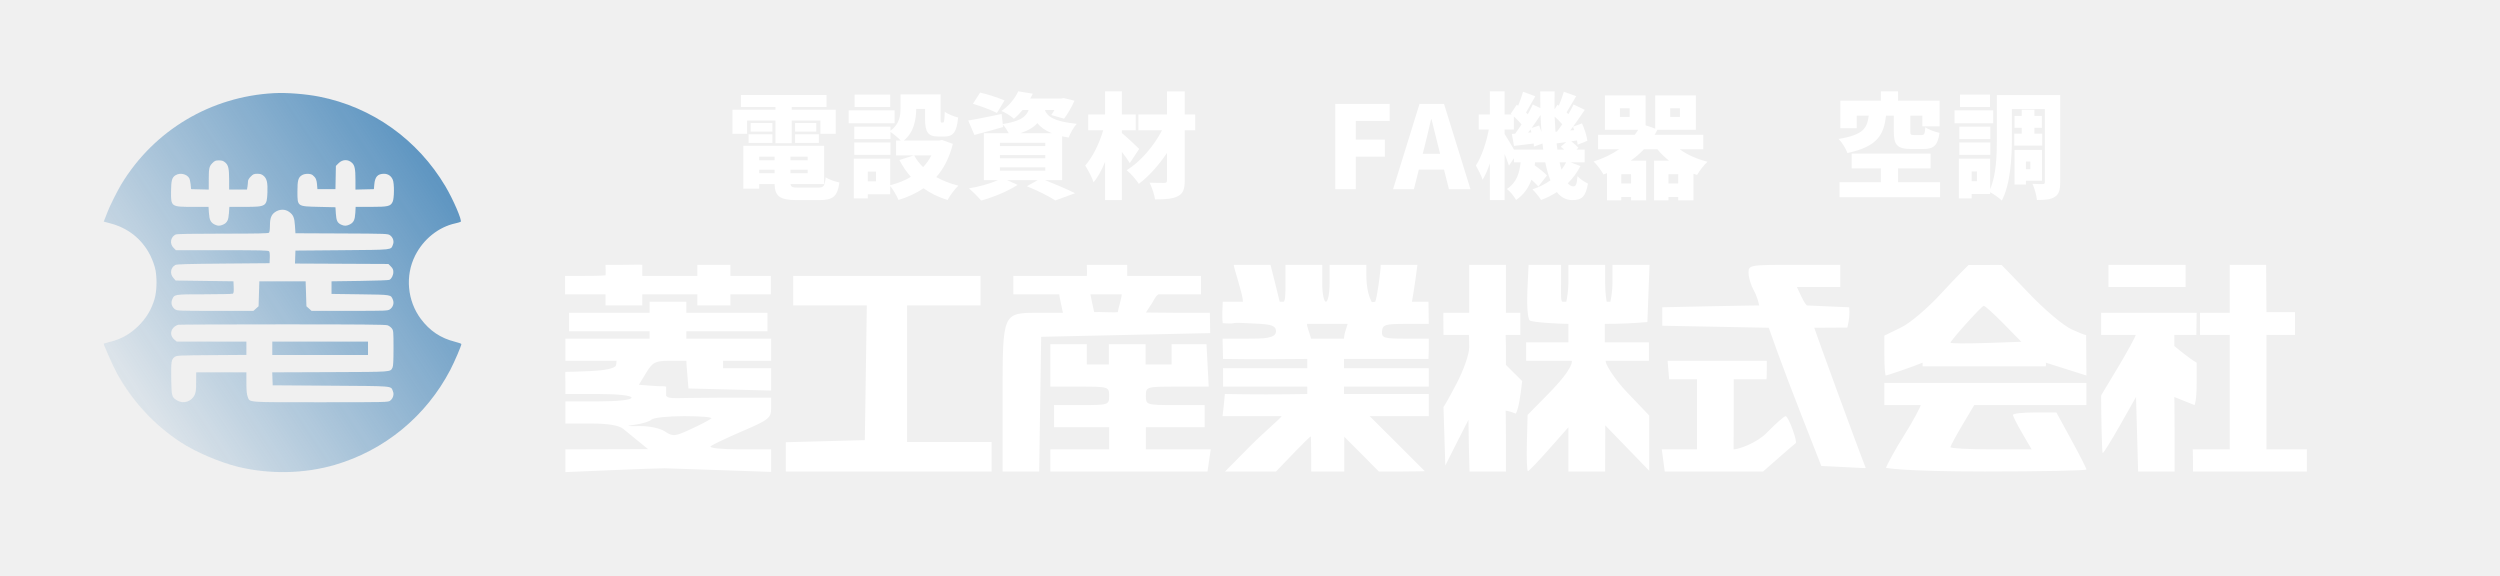
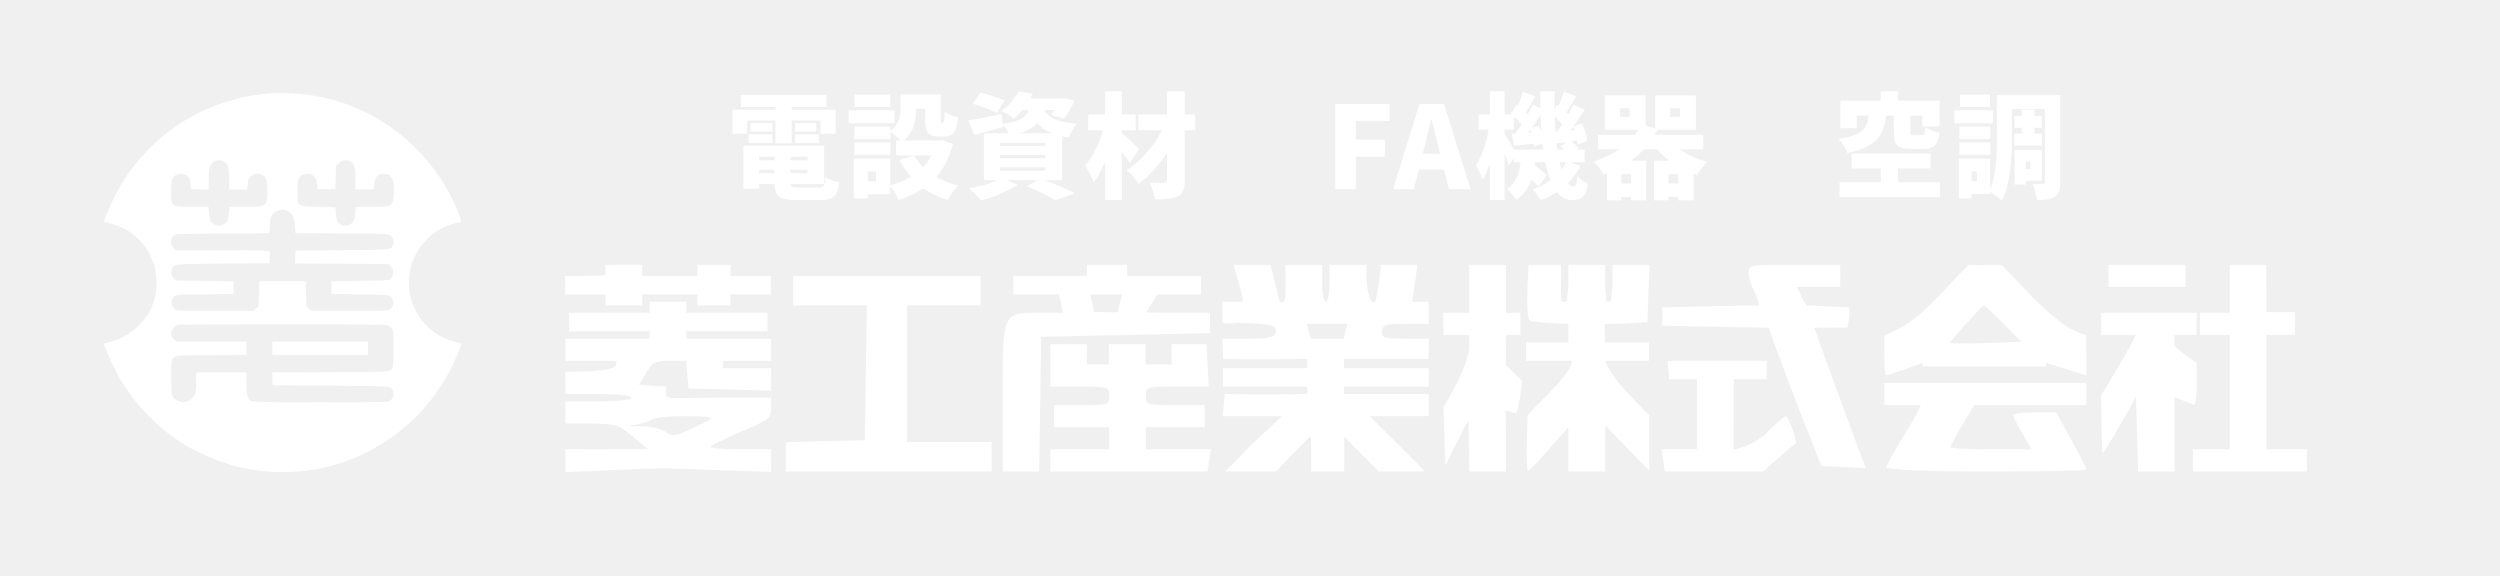
<svg xmlns="http://www.w3.org/2000/svg" width="699" height="161" viewBox="0 0 699 161" fill="none">
  <path d="M208.887 33.693H216.827V40.032H221.373V33.693H229.378V37.407H233.668V30.683H221.373V29.915H231.107V26.553H207.158V29.915H216.827V30.683H204.789V37.407H208.887V33.693ZM222.302 39.968H228.961V37.535H222.302V39.968ZM222.302 34.397V36.799H228.225V34.397H222.302ZM215.963 34.397H209.879V36.799H215.963V34.397ZM209.303 39.968H215.963V37.535H209.303V39.968ZM212.281 47.46H216.571V48.421H212.281V47.46ZM216.571 43.81V44.803H212.281V43.81H216.571ZM225.824 44.803H221.021V43.81H225.824V44.803ZM221.021 48.421V47.46H225.824V48.421H221.021ZM223.262 52.455C221.598 52.455 221.117 52.327 221.053 51.462H230.434V40.769H207.83V52.743H212.281V51.462H216.571C216.667 54.92 218.076 55.945 222.814 55.945H229.154C232.932 55.945 234.18 54.888 234.692 51.014C233.508 50.79 231.779 50.214 230.85 49.574C230.626 52.007 230.306 52.455 228.769 52.455H223.262Z" fill="white" />
  <path d="M248.908 26.457H238.951V29.915H248.908V26.457ZM250.125 30.843H237.286V34.461H250.125V30.843ZM248.972 39.84H238.855V43.298H248.972V39.84ZM260.402 43.458C259.794 44.675 259.025 45.764 258.097 46.724C257.072 45.731 256.24 44.643 255.6 43.458H260.402ZM244.938 50.694H242.633V47.973H244.938V50.694ZM263.38 39.136L262.579 39.296H252.718C255.536 36.991 256.144 33.437 256.176 30.459H258.641V33.277C258.641 36.991 259.506 38.175 262.419 38.175H264.116C266.453 38.175 267.51 36.991 267.894 32.861C266.742 32.572 264.949 31.9 264.148 31.228C264.084 33.853 263.956 34.269 263.636 34.269H263.284C263.028 34.269 262.996 34.173 262.996 33.213V26.393H251.79V30.203C251.79 32.284 251.533 34.686 248.972 36.542V35.422H238.855V38.88H248.972V36.895C249.837 37.439 251.117 38.528 251.854 39.296H250.541V43.458H255.472L251.469 44.739C252.366 46.468 253.454 48.069 254.671 49.445C253.006 50.47 251.053 51.238 248.908 51.783V44.355H238.727V55.465H242.633V54.312H248.908V52.007C249.741 53.031 250.765 54.792 251.213 55.913C253.839 55.112 256.176 54.024 258.225 52.647C260.178 54.056 262.387 55.145 264.949 55.913C265.589 54.728 266.934 52.839 267.958 51.911C265.685 51.366 263.604 50.534 261.779 49.51C263.892 47.108 265.461 44.067 266.421 40.224L263.38 39.136Z" fill="white" />
  <path d="M280.861 28.09C279.228 27.354 276.123 26.361 274.041 25.881L272.024 29.018C274.202 29.659 277.275 30.811 278.748 31.58L280.861 28.09ZM279.58 46.788H292.259V47.717H279.58V46.788ZM279.58 43.362H292.259V44.259H279.58V43.362ZM279.58 39.936H292.259V40.833H279.58V39.936ZM285.247 37.247C287.521 36.511 289.025 35.582 290.05 34.429C290.914 35.518 292.195 36.478 294.084 37.247H285.247ZM296.966 50.374V38.111C297.542 38.239 298.15 38.367 298.791 38.464C299.207 37.311 300.199 35.55 301.064 34.621C294.66 33.981 292.835 32.572 292.131 30.747H294.821C294.532 31.26 294.212 31.772 293.924 32.156L297.51 33.181C298.502 31.932 299.623 29.947 300.423 28.154L297.382 27.418L296.71 27.546H288.065C288.289 27.098 288.545 26.649 288.769 26.201L284.703 25.529C283.839 27.386 282.302 29.467 279.997 31.036C281.085 31.452 282.654 32.412 283.486 33.213C284.415 32.444 285.215 31.612 285.92 30.747H287.617C286.912 32.669 285.247 33.917 280.381 34.686L280.061 31.868C276.635 32.572 273.113 33.309 270.712 33.693L272.441 37.727C274.842 37.087 277.755 36.318 280.477 35.518L280.381 34.814C280.957 35.422 281.597 36.414 282.046 37.247H275.098V50.374H279.036C276.859 51.334 273.753 52.199 270.904 52.679C271.928 53.48 273.529 55.145 274.362 56.073C277.659 55.145 281.854 53.48 284.511 51.687L281.597 50.374H290.146L287.104 52.071C290.21 53.319 293.412 54.952 295.077 56.041L300.584 54.024C298.599 52.999 295.237 51.591 292.227 50.374H296.966Z" fill="white" />
  <path d="M318.513 41.633C317.841 40.929 314.959 38.239 313.679 37.215V36.414H317.553V31.996H313.679V25.529H308.972V31.996H304.266V36.414H308.46C307.435 39.936 305.61 43.81 303.433 46.276C304.201 47.556 305.322 49.541 305.77 50.982C306.987 49.51 308.044 47.524 308.972 45.283V55.945H313.679V42.466C314.511 43.554 315.343 44.707 315.888 45.603L318.513 41.633ZM334.169 31.996H331.256V25.561H326.293V31.996H318.289V36.414H324.917C322.611 40.833 318.897 45.219 315.023 47.588C316.208 48.549 317.617 50.182 318.417 51.398C321.235 49.285 324.02 46.148 326.293 42.754V50.406C326.293 50.95 326.069 51.142 325.493 51.142C324.917 51.142 322.996 51.142 321.427 51.078C322.067 52.359 322.771 54.44 322.963 55.753C325.781 55.753 327.862 55.625 329.335 54.856C330.776 54.12 331.256 52.903 331.256 50.438V36.414H334.169V31.996Z" fill="white" />
  <path d="M373.345 52.903H379.076V43.81H387.208V39.04H379.076V33.821H388.553V29.051H373.345V52.903Z" fill="white" />
  <path d="M398.305 40.993C398.913 38.624 399.554 35.838 400.13 33.341H400.258C400.898 35.774 401.507 38.624 402.147 40.993L402.659 43.01H397.793L398.305 40.993ZM389.5 52.903H395.327L396.704 47.428H403.748L405.125 52.903H411.144L403.748 29.051H396.896L389.5 52.903Z" fill="white" />
  <path d="M437.883 45.379C437.531 46.116 437.083 46.788 436.602 47.428C436.41 46.788 436.218 46.116 436.058 45.379H437.883ZM423.315 41.825C422.515 40.417 421.266 38.367 420.69 37.471V36.222H423.283V32.572C424.052 33.309 424.852 34.077 425.428 34.782C424.82 35.71 424.212 36.607 423.636 37.375L422.707 37.439L423.315 40.801C425.044 40.609 426.901 40.385 428.822 40.129C428.854 40.449 428.886 40.737 428.886 40.993L431.288 40.129C431.352 40.705 431.416 41.281 431.48 41.825H423.315ZM427.253 37.087L427.926 36.222C428.022 36.478 428.086 36.735 428.182 37.023L427.253 37.087ZM428.246 35.774C429.078 34.621 429.943 33.373 430.743 32.156C430.807 33.789 430.871 35.39 430.999 36.927C430.807 36.318 430.583 35.678 430.359 35.102L428.246 35.774ZM434.906 36.831C434.809 35.454 434.745 34.045 434.681 32.605C435.45 33.277 436.218 34.045 436.795 34.75C436.314 35.486 435.802 36.19 435.322 36.799L434.906 36.831ZM439.036 36.478C439.292 36.158 439.548 35.806 439.804 35.454C439.932 35.742 440.06 36.062 440.156 36.383L439.036 36.478ZM435.45 41.825C435.354 41.249 435.29 40.673 435.226 40.096C436.09 39.968 436.987 39.84 437.915 39.712L436.41 41.025C436.698 41.249 437.019 41.537 437.339 41.825H435.45ZM439.1 45.379H443.07V41.825H440.765L441.309 41.345C440.893 40.801 440.092 40.096 439.324 39.52L440.925 39.264C441.021 39.712 441.085 40.096 441.117 40.449L443.838 39.36C443.678 38.079 443.038 36.062 442.333 34.493L439.836 35.422C440.957 33.885 442.077 32.22 443.102 30.715L439.964 29.211C439.58 30.043 439.068 30.972 438.523 31.932C438.363 31.772 438.203 31.58 438.011 31.42C438.812 30.171 439.74 28.474 440.701 26.905L437.243 25.657C436.923 26.809 436.378 28.282 435.834 29.563L435.482 29.275L434.649 30.555C434.617 28.922 434.649 27.258 434.681 25.561H430.647C430.647 27.13 430.647 28.698 430.679 30.235L428.566 29.211C428.182 30.043 427.702 31.004 427.157 31.964C426.997 31.804 426.837 31.612 426.677 31.452C427.446 30.171 428.342 28.474 429.271 26.937L425.845 25.657C425.525 26.809 425.012 28.282 424.468 29.563L424.084 29.275L422.419 31.804L422.643 31.996H420.69V25.529H416.56V31.996H413.454V36.222H416.272C415.599 39.776 414.255 43.874 412.654 46.276C413.262 47.332 414.158 49.061 414.543 50.246C415.279 49.029 415.983 47.46 416.56 45.699V55.945H420.69V43.042C421.17 44.227 421.618 45.443 421.907 46.308L423.315 44.227V45.379H425.172C424.852 48.293 424.116 51.014 421.33 52.839C422.259 53.512 423.379 54.952 423.892 55.913C426.101 54.408 427.414 52.455 428.182 50.246C428.95 50.918 429.687 51.623 430.103 52.167L432.536 49.061C431.8 48.261 430.391 47.14 429.11 46.244L429.206 45.379H432.056C432.44 47.268 432.92 48.965 433.497 50.438C432.024 51.462 430.359 52.327 428.47 52.935C429.238 53.672 430.391 55.08 430.871 55.913C432.44 55.337 433.945 54.6 435.29 53.704C436.442 55.145 437.851 55.945 439.58 55.945C442.269 55.945 443.326 55.048 443.998 51.334C443.102 50.918 441.853 50.118 441.053 49.253C440.893 51.591 440.605 52.103 439.9 52.103C439.356 52.103 438.844 51.815 438.363 51.238C439.772 49.862 440.957 48.261 441.885 46.436L439.1 45.379Z" fill="white" />
-   <path d="M466.506 51.302V48.709H469.228V51.302H466.506ZM456.037 51.302H453.315V48.709H456.037V51.302ZM455.653 32.7H452.931V30.267H455.653V32.7ZM466.987 30.267H469.708V32.7H466.987V30.267ZM476.24 41.729V37.695H462.632C462.92 37.247 463.145 36.767 463.401 36.286H474.158V26.681H462.792V35.966L460.103 35.038V26.681H448.737V36.286H458.054C457.734 36.767 457.413 37.247 457.061 37.695H446.816V41.729H452.707C450.626 43.17 448.225 44.323 445.567 45.155C446.464 45.956 447.776 47.748 448.321 48.773C448.641 48.645 448.993 48.517 449.313 48.421V56.009H453.315V55.08H456.037V56.009H460.263V44.931H455.941C457.285 43.971 458.534 42.914 459.655 41.729H463.401C464.361 42.914 465.45 43.971 466.666 44.931H462.472V56.009H466.506V55.08H469.228V56.009H473.486V48.581C473.838 48.709 474.158 48.805 474.511 48.901C475.151 47.813 476.432 46.084 477.424 45.219C474.447 44.483 471.725 43.266 469.644 41.729H476.24Z" fill="white" />
+   <path d="M466.506 51.302V48.709H469.228V51.302H466.506ZM456.037 51.302H453.315V48.709H456.037V51.302ZM455.653 32.7H452.931V30.267H455.653V32.7ZM466.987 30.267H469.708V32.7H466.987V30.267ZM476.24 41.729V37.695H462.632C462.92 37.247 463.145 36.767 463.401 36.286H474.158V26.681H462.792V35.966L460.103 35.038V26.681H448.737V36.286H458.054C457.734 36.767 457.413 37.247 457.061 37.695H446.816V41.729H452.707C450.626 43.17 448.225 44.323 445.567 45.155C446.464 45.956 447.776 47.748 448.321 48.773C448.641 48.645 448.993 48.517 449.313 48.421V56.009H453.315V55.08H456.037V56.009H460.263V44.931H455.941C457.285 43.971 458.534 42.914 459.655 41.729H463.401C464.361 42.914 465.45 43.971 466.666 44.931H462.472V56.009H466.506V55.08H469.228V56.009H473.486V48.581C473.838 48.709 474.158 48.805 474.511 48.901C475.151 47.812 476.432 46.084 477.424 45.219C474.447 44.483 471.725 43.266 469.644 41.729H476.24Z" fill="white" />
  <path d="M529.51 32.348V36.767C529.51 40.449 530.374 41.665 534.408 41.665H537.77C540.62 41.665 541.804 40.705 542.285 37.151C541.068 36.895 539.179 36.222 538.315 35.582C538.186 37.439 538.026 37.759 537.29 37.759H535.145C534.28 37.759 534.12 37.663 534.12 36.735V32.348H537.482V35.326H542.317V28.154H530.694V25.529H525.892V28.154H514.558V35.838H519.136V32.348H522.498C522.05 35.678 521.185 37.695 514.078 38.848C515.006 39.776 516.159 41.633 516.543 42.786C525.124 40.961 526.724 37.503 527.333 32.348H529.51ZM530.694 50.95V47.076H539.787V42.946H517.728V47.076H525.892V50.95H514.334V55.145H542.445V50.95H530.694Z" fill="white" />
  <path d="M556.404 26.457H548.016V29.915H556.404V26.457ZM557.301 30.843H546.479V34.461H557.301V30.843ZM556.5 35.422H547.824V38.88H556.5V35.422ZM547.824 43.298H556.5V39.84H547.824V43.298ZM563.192 37.375V40.705H571.004V37.375H568.827V35.742H570.908V32.412H568.827V30.683H565.273V32.412H563.256V35.742H565.273V37.375H563.192ZM567.674 45.155V47.3H566.458V45.155H567.674ZM570.94 50.534V41.921H563.256V51.591H566.458V50.534H570.94ZM552.754 50.662H551.281V47.941H552.754V50.662ZM576.031 26.585H558.325V38.88C558.325 43.202 558.197 48.869 556.436 52.903V44.355H547.696V55.465H551.281V54.248H556.436V53.736C557.461 54.28 559.03 55.401 559.702 56.073C562.135 51.526 562.519 44.002 562.519 38.88V30.491H571.74V50.886C571.74 51.334 571.612 51.462 571.196 51.462C570.748 51.462 569.403 51.495 568.282 51.398C568.859 52.583 569.403 54.696 569.531 55.913C571.772 55.913 573.341 55.817 574.526 55.048C575.71 54.312 576.031 53.031 576.031 50.95V26.585Z" fill="white" />
-   <path fill-rule="evenodd" clip-rule="evenodd" d="M169.3 76.987C167.833 77.144 164.299 77.144 163.252 77.144C160.358 77.144 159.027 77.144 158 77.144C158 77.659 158 81.271 158 82.303C159.027 82.303 160.492 82.303 163.734 82.303C166.501 82.303 168.273 82.303 169.3 82.303C169.3 82.819 169.3 84.968 169.3 85.398C171.355 85.398 170.585 85.398 174.038 85.398C177.228 85.398 178.545 85.398 179.573 85.398C179.573 84.882 179.573 82.819 179.573 82.303C180.6 82.303 183.321 82.303 187.47 82.303C191.55 82.303 193.954 82.303 194.981 82.303C194.981 82.819 194.981 84.994 194.981 85.398C196.008 85.398 196.263 85.398 199.687 85.398C202.008 85.398 203.713 85.398 204.226 85.398C204.226 84.882 204.226 82.672 204.226 82.303C205.253 82.303 205.623 82.303 209.96 82.303C213.168 82.303 214.499 82.303 215.526 82.303C215.526 81.787 215.526 78.118 215.526 77.144C214.499 77.144 215.27 77.144 210.442 77.144C206.795 77.144 205.253 77.144 204.226 77.144C204.226 76.628 204.226 74.564 204.226 74.048C203.199 74.048 201.541 74.048 199.687 74.048C197.833 74.048 196.008 74.048 194.981 74.048C194.981 74.564 194.981 76.628 194.981 77.144C193.954 77.144 192.352 77.144 186.878 77.144C183.173 77.144 180.599 77.144 179.573 77.144C179.572 76.628 179.573 74.513 179.573 74.048C178.921 73.94 176.892 74.048 174.252 74.048C171.783 74.048 170.327 74.048 169.3 74.048C169.3 74.788 169.428 76.367 169.3 76.987ZM303.869 77.144C302.328 77.144 300.955 77.144 293.199 77.144C287.505 77.144 284.351 77.144 283.324 77.144C283.324 78.175 283.324 81.271 283.324 82.303C284.351 82.303 286.55 82.303 289.965 82.303C293.606 82.303 295.137 82.303 296.165 82.303C296.165 82.819 297.002 86.463 297.192 87.462C294.624 87.462 297.411 87.462 290.615 87.462C280.176 87.462 280.326 87.11 280.326 111.534V131.832H285.439H290.553L290.832 113L291.112 94.169L314.739 93.653L338.366 93.137L338.282 87.462C332.564 87.462 338.282 87.462 329.55 87.462L320.394 87.382L322.05 84.842C322.639 83.939 323.148 82.683 323.9 82.303C325.441 82.303 326.613 82.303 329.752 82.303C335.516 82.303 332.632 82.303 335.798 82.303V77.144H325.525C317.079 77.144 316.71 77.143 315.169 77.143C315.169 76.686 315.169 74.564 315.169 74.048C314.655 74.048 312.314 74.048 309.713 74.048C306.971 74.048 304.896 74.048 303.869 74.048C303.869 74.564 304.001 76.799 303.869 77.144ZM344.959 74.048C344.959 74.564 345.651 76.706 346.164 78.505C346.995 81.414 347.527 83.334 347.527 84.366C347.013 84.366 343.067 84.366 341.877 84.366C341.877 85.914 341.597 87.915 341.877 90.359C346.708 90.676 342.771 90.057 348.614 90.359C354.136 90.643 356.772 90.558 356.772 92.621C356.772 94.684 353.076 94.685 349.084 94.685H341.825L341.961 100.36C349.375 100.538 365.504 100.36 365.504 100.36C365.484 100.563 365.504 102.94 365.504 102.94C357.656 102.939 349.809 102.94 341.961 102.94V105.52V108.099C349.809 108.099 357.656 108.099 365.504 108.099C365.504 109.131 365.504 108.615 365.504 110.163C357.816 110.3 350.162 110.306 342.475 110.163L342.15 113.516L341.825 116.354H349.084C353.076 116.354 358.313 116.354 358.313 116.354C358.313 116.765 353.235 120.996 349.437 124.841L342.53 131.832H349.742C356.801 131.832 352.15 131.832 356.772 131.832C358.979 129.562 366.081 122.029 366.531 122.029C366.531 122.029 366.615 125.434 366.615 127.704V131.832H371.238H375.861V126.97V122.107L385.535 131.832C393.753 131.832 385.845 131.832 392.075 131.832C395.587 131.832 398.376 131.741 398.376 131.741L382.967 116.354C382.967 116.354 389.138 116.354 392.81 116.354H399.487V113.258V110.163C391.766 110.163 375.776 110.163 375.776 110.163C375.776 110.163 375.776 108.343 375.776 108.099C383.68 108.099 391.584 108.099 399.487 108.099V105.52V102.94C391.584 102.94 383.68 102.938 375.776 102.94C375.776 102.731 375.776 100.876 375.776 100.36C375.776 100.36 391.641 100.36 399.403 100.36L399.487 97.781V94.685H392.874C386.894 94.685 386.276 94.487 386.416 92.621C386.552 90.793 387.306 90.558 393.029 90.558H399.487C399.487 88.492 399.403 86.429 399.403 84.366C397.097 84.366 395.808 84.366 394.781 84.366C395.245 81.955 396.297 74.474 396.321 74.048C395.808 74.048 394.148 74.048 391.389 74.048C385.974 74.048 390.672 74.048 386.049 74.048C386.04 75.876 385.022 83.334 384.508 84.366C384.178 84.366 383.694 84.6 383.481 84.366C381.86 81.11 382.024 77.577 382.024 74.048H376.888H371.752V79.207C371.752 82.045 371.289 84.367 370.724 84.367C370.159 84.367 369.697 82.045 369.697 79.207V74.048H364.561H359.425V79.207C359.425 82.045 359.392 84.367 358.827 84.367C358.516 84.367 358.313 84.366 357.8 84.366C357.286 82.303 355.742 75.894 355.231 74.048C351.122 74.048 355.029 74.048 350.816 74.048C348.394 74.048 345.473 74.048 344.959 74.048ZM410.787 80.755V87.462H403.596C403.512 87.462 403.596 90.803 403.596 93.653C403.512 93.653 407.393 93.653 410.703 93.653C410.703 93.653 410.787 93.847 410.787 97.109C410.787 99.083 409.227 103.52 407.149 107.451C403.765 113.857 403.596 113.774 403.596 113.774L404.11 130.149L407.192 124.025L410.577 117.386L410.703 125.124L410.881 131.832H415.971H421.06V122.855C421.06 115.872 420.975 114.806 420.975 114.806C420.975 114.806 421.858 114.87 423.823 115.655C424.571 114.29 425.084 111.194 425.598 106.551C421.06 102.023 421.06 102.023 421.06 102.023C421.06 102.023 421.06 98.257 421.06 96.71C421.06 95.907 420.975 93.653 420.975 93.653C420.975 93.653 424.178 93.653 425.084 93.653C425.084 93.653 425.084 89.27 425.084 87.462C425.084 87.462 422.586 87.462 421.06 87.462C421.06 87.462 421.06 86.774 421.06 80.755V74.048H415.923H410.787V80.755ZM427.051 81.327C426.863 85.33 427.149 89.045 427.685 89.582C428.223 90.118 435.811 90.557 438.523 90.557C438.523 93.653 438.523 93.324 438.523 95.717C433.302 95.717 432.325 95.717 426.709 95.717C426.709 97.781 426.709 98.424 426.709 100.876C430.734 100.876 433.85 100.876 439.466 100.876C439.466 100.876 440.384 102.539 432.819 110.218L427.115 116.007L426.912 123.921C426.801 128.273 426.941 131.792 427.223 131.741C427.506 131.69 430.164 128.909 433.13 125.559L438.523 119.469V125.65V131.832H443.659H448.795L448.815 125.383L448.834 118.934L454.978 125.28L461.122 131.626V123.901V116.175L454.858 109.622C451.413 106.019 448.609 101.48 448.98 100.876C449.738 100.876 457.964 100.876 461.038 100.876C461.038 97.264 461.038 98.152 461.038 95.717C457.443 95.717 454.677 95.717 448.711 95.717C448.711 94.169 448.711 92.621 448.711 90.558C452.712 90.557 456.603 90.407 460.609 90.042L460.909 82.045L461.209 74.048H456.029H450.85V79.207C450.85 80.89 450.502 83.423 450.252 84.366C449.738 84.366 449.455 84.366 449.225 84.366C449.225 84.366 448.795 82.045 448.795 79.207V74.048H443.659H438.523V79.207C438.523 80.89 438.175 83.423 437.925 84.366C437.411 84.366 437.128 84.367 436.898 84.367C436.333 84.367 436.468 82.045 436.468 79.207V74.048H431.93H427.392L427.051 81.327ZM488.894 76.37C488.915 77.646 489.592 79.852 490.399 81.271C491.206 82.69 491.835 84.989 491.856 85.398C491.856 85.398 485.827 85.469 478.355 85.626L464.772 85.914V88.494V91.074L479.659 91.357L494.545 91.642L496.894 98.221C498.185 101.839 501.492 110.534 504.242 117.542L509.241 130.284L515.616 130.595C521.409 130.877 521.706 130.949 521.646 130.8C519.497 125.456 507.74 93.193 507.264 91.642C507.264 91.642 511.912 91.589 516.51 91.589C516.51 91.589 517.342 88.687 517.023 85.914C517.023 85.914 511.084 85.686 505.21 85.398C505.21 85.398 504.631 84.993 503.593 82.774L502.405 80.239H514.539C514.539 80.239 514.539 80.234 514.539 77.144V74.048H501.699C489.056 74.048 488.859 74.084 488.894 76.37ZM543.029 81.753C539.008 86.152 534.136 90.303 531.472 91.598L526.866 93.837V99.42C526.866 102.491 527.059 105.004 527.295 105.004C527.53 105.004 534.995 102.5 537.568 101.392V102.424H571.981C572.183 101.814 571.981 101.392 571.981 101.392L583.365 104.995L583.281 93.653C583.281 93.653 583.31 93.941 579.233 92.095C576.961 91.066 571.64 86.584 567.41 82.136C563.059 77.562 559.654 74.097 559.654 74.097C559.654 74.048 556.855 74.077 554.849 74.098C552.865 74.118 550.409 74.098 550.409 74.098C550.409 74.098 546.932 77.483 543.029 81.753ZM589.529 77.144V80.239H600.315H611.101V77.144V74.048H600.315H589.529V77.144ZM623.428 87.462L615.126 87.462C615.126 87.462 615.126 90.73 615.126 93.653C615.126 93.653 615.438 93.653 619.319 93.653H623.428V109.647V125.641L613.071 125.64C613.071 125.64 613.155 125.71 613.155 128.736V131.832H629.078H645V128.736C645 125.672 645 125.641 645 125.641H633.7V109.647V93.653H637.809C641.672 93.653 641.674 93.653 641.674 93.653C641.674 90.893 641.674 87.266 641.674 87.266H633.7L633.603 74.048H628.515H623.428V87.462ZM221.773 81.271V85.398H232.069H242.364L242.085 104.23L241.804 123.061L230.762 123.354L219.719 123.647V127.739V131.832H248.482H277.245V127.704V123.577H265.431H253.618V104.488V85.398H263.89H274.163V81.271V77.144H247.968H221.773V81.271ZM313.628 82.303C313.628 83.335 312.601 86.43 312.548 87.26C311.573 87.462 307.063 87.144 305.923 87.26C305.41 84.882 305.319 84.527 304.896 82.303C306.951 82.303 304.421 82.303 309.357 82.303C314.433 82.303 311.06 82.303 313.628 82.303ZM181.627 87.462C180.599 87.462 179.77 87.462 170.411 87.462H159.111V90.042V92.621H170.411C177.259 92.621 181.113 92.621 181.627 92.621C181.627 92.817 181.627 93.653 181.627 94.685C180.086 94.685 174.85 94.685 169.897 94.685H158.084V97.781V100.876H165.36C168.613 100.876 171.354 100.876 172.381 100.876C172.381 101.392 172.335 101.792 172.212 102.166C171.943 102.982 169.273 103.567 164.935 103.761C161.32 103.922 159.027 103.972 158.084 103.972C157.999 104.488 158.084 105.682 158.084 107.115V110.163H167.329C172.807 110.163 176.574 110.583 176.574 111.195C176.574 111.807 172.807 112.227 167.329 112.227H158.084V115.322V118.418H165.263C170.007 118.418 173.056 118.924 174.252 119.91C175.246 120.731 177.216 122.341 178.629 123.487L181.197 125.572L169.64 125.607L158.084 125.641V128.821V132L171.181 131.449C178.385 131.147 184.972 130.914 185.819 130.934C186.667 130.954 193.717 131.189 201.485 131.457L215.61 131.943V128.792V125.641H206.673C201.757 125.641 198.175 125.256 198.711 124.786C199.249 124.316 203.27 122.396 207.648 120.52C214.936 117.396 215.61 116.857 215.61 114.151V111.195H200.746C188.24 111.195 187.277 111.711 186.249 110.679C186.249 110.163 186.249 108.615 186.249 108.099C185.694 107.905 184.693 108.048 182.825 107.905L178.632 107.583L180.67 104.23C182.478 101.255 183.224 100.876 187.283 100.876C189.644 100.876 191.386 100.876 191.899 100.876C191.899 101.392 192.026 102.898 192.178 104.746L192.496 108.615L204.053 108.907L215.61 109.199V106.07V102.94H208.932C205.166 102.94 203.199 102.94 202.172 102.94C202.172 102.705 202.172 101.392 202.172 100.876C203.199 100.876 206.689 100.876 208.932 100.876H215.61V97.781V94.685H203.796C196.605 94.685 192.413 94.685 191.899 94.685C191.899 94.466 191.899 93.137 191.899 92.621C193.954 92.621 198.838 92.621 203.283 92.621H214.582V90.042V87.462H203.283C193.923 87.462 193.44 87.462 191.899 87.462C191.899 87.025 191.899 84.882 191.899 84.367C190.872 84.367 189.277 84.367 186.847 84.367C184.763 84.367 182.654 84.367 181.627 84.367C181.627 84.913 181.627 86.921 181.627 87.462ZM560.179 90.483L565.165 95.568L555.258 95.901C549.81 96.083 545.354 96.047 545.355 95.819C545.358 95.216 553.989 85.627 554.641 85.504C554.944 85.446 557.436 87.687 560.179 90.483ZM587.474 90.558C587.474 93.539 587.474 93.653 587.474 93.653C590.016 93.653 597.149 93.653 597.149 93.653C597.139 94.079 594.612 98.662 592.079 102.892C587.672 110.254 587.474 110.45 587.474 110.679C587.474 115.103 587.673 126.673 587.918 126.673C588.161 126.673 590.358 123.145 592.797 118.833L597.233 110.994L597.526 121.412L597.818 131.832H602.919H608.019V121.403C608.019 112.542 607.935 110.994 607.935 110.994C608.782 111.338 612.737 112.914 613.585 113.258C613.585 113.258 614.183 112.372 614.183 107.205C614.183 101.276 614.183 101.392 614.183 101.392C612.338 100.433 607.935 96.749 607.935 96.749C607.935 95.173 607.935 93.653 607.935 93.653C610.674 93.653 614.098 93.653 614.098 93.653L614.183 87.462H600.828H587.474V90.558ZM376.804 90.557C376.29 92.105 375.776 93.653 375.776 94.685C374.749 94.685 372.821 94.685 370.614 94.685C366.273 94.685 368.586 94.685 366.531 94.685C366.531 94.035 365.162 90.866 365.504 90.557C366.531 90.557 368.053 90.558 371.238 90.558C374.345 90.558 376.804 90.557 376.804 90.557ZM293.681 101.851V108.099H301.899C309.98 108.099 310.117 108.143 310.117 110.679C310.117 113.201 309.945 113.258 302.412 113.258H294.708V116.354V119.45H302.412H310.117V122.545V125.641H301.899H293.681V128.736V131.832H315.65H337.619L338.071 128.736L338.524 125.641H329.457H320.389V122.545V119.45H328.607H336.825V116.354V113.258H328.607C320.526 113.258 320.389 113.215 320.389 110.679C320.389 108.128 320.489 108.099 329.172 108.099H337.955L337.647 102.166L337.339 96.233H327.58C327.579 99.07 327.58 98.792 327.58 101.908C324.414 101.908 323.554 101.908 320.305 101.908C320.305 99.328 320.305 98.756 320.305 96.233C317.737 96.233 314.655 96.233 310.032 96.233C310.032 99.328 310.032 98.792 310.032 101.908C309.005 101.908 306.545 101.908 303.869 101.908C303.869 100.876 303.869 98.812 303.869 96.233C299.76 96.233 303.355 96.233 298.733 96.233H293.681V101.851ZM466.688 106.035C466.688 106.035 466.669 106.035 470.368 106.035H474.477V115.838V125.641H469.518C464.593 125.641 464.633 125.64 464.633 125.64L465.465 131.832H479.213H492.961L497.33 127.994C499.733 125.884 501.86 124.058 502.058 123.936C502.684 123.551 500.032 116.354 499.265 116.354C498.861 116.354 496.49 118.444 493.994 120.997C491.232 123.825 486.182 125.641 484.749 125.641C484.665 125.64 484.749 125.369 484.749 115.838V106.035L493.91 106.035C493.91 106.035 493.994 105.825 493.994 103.456V100.876H480.126H466.259L466.688 106.035ZM526.866 110.163C526.866 113.189 526.866 113.258 526.866 113.258C529.691 113.258 537.055 113.258 537.055 113.258C537.055 113.536 535.018 117.593 532.426 121.655C529.834 125.717 527.587 130.033 527.295 130.8C527.295 130.8 531.594 131.832 555.006 131.832C570.604 131.832 583.365 131.578 583.365 131.267C583.365 130.957 581.474 127.242 579.164 123.013L574.961 115.322H568.891C565.551 115.322 562.82 115.63 562.82 116.005C562.82 116.381 563.995 118.703 565.431 121.165L568.043 125.641H556.7C550.461 125.641 545.357 125.365 545.357 125.028C545.357 124.691 546.851 121.905 548.679 118.837L552 113.258H567.683H583.365V110.163V107.067H555.116H526.866V110.163ZM198.887 116.985C198.541 117.333 196.023 118.657 193.292 119.928C188.719 122.056 188.136 122.113 185.933 120.644C184.571 119.735 181.487 119.083 178.773 119.131C175.038 119.195 174.785 119.11 177.601 118.742C179.579 118.483 181.635 117.839 182.173 117.313C182.71 116.785 186.831 116.354 191.333 116.354C195.833 116.354 199.233 116.639 198.887 116.985Z" fill="white" />
-   <path fill-rule="evenodd" clip-rule="evenodd" d="M76.682 26.042C58.95 26.963 43.099 36.405 33.93 51.509C32.809 53.356 30.507 57.982 30.011 59.383C29.947 59.565 29.693 60.22 29.447 60.84L29 61.967L30.904 62.468C37.046 64.081 41.502 68.48 43.284 74.691C43.937 76.968 43.916 81.108 43.238 83.502C42.372 86.561 40.827 89.106 38.483 91.333C36.13 93.57 33.786 94.849 30.604 95.635C29.766 95.843 29.052 96.034 29.018 96.06C28.851 96.188 31.699 102.607 32.802 104.588C37.093 112.297 43.196 118.854 50.578 123.688C54.657 126.359 61.425 129.258 66.481 130.5C75.292 132.664 85.037 132.48 93.597 129.989C107.513 125.938 119.161 116.357 125.905 103.414C127.078 101.163 129 96.677 129 96.189C129 96.085 128.152 95.787 127.115 95.526C123.198 94.539 120.11 92.459 117.647 89.147C113.879 84.079 113.249 77.09 116.056 71.497C118.374 66.879 122.579 63.494 127.282 62.458C127.966 62.307 128.649 62.108 128.8 62.014C129.282 61.715 126.758 55.838 124.549 52.114C116.765 38.989 104.049 29.94 89.295 27.027C85.494 26.277 80.171 25.861 76.682 26.042ZM98.434 45.54C99.18 46.243 99.383 47.263 99.385 50.304L99.386 53.009L101.963 52.947L104.541 52.885L104.656 51.564C104.842 49.434 105.608 48.59 107.355 48.59C108.5 48.59 109.381 49.188 109.832 50.272C110.271 51.326 110.242 55.456 109.789 56.414C109.187 57.687 108.532 57.841 103.713 57.841H99.442L99.344 59.551C99.231 61.503 98.864 62.247 97.749 62.778C96.834 63.214 96.244 63.219 95.359 62.797C94.321 62.303 94.026 61.677 93.903 59.713L93.792 57.951L89.164 57.841C83.056 57.696 83.17 57.777 83.16 53.579C83.152 50.417 83.381 49.601 84.452 48.966C85.276 48.477 86.856 48.484 87.44 48.98C88.295 49.706 88.528 50.205 88.637 51.542L88.747 52.885H91.269H93.792L93.853 49.638L93.913 46.39L94.668 45.633C95.771 44.526 97.319 44.487 98.434 45.54ZM62.948 45.41C63.85 46.172 64.066 47.113 64.067 50.297L64.069 52.995H66.562H69.056L69.192 52.169C69.267 51.715 69.329 51.074 69.331 50.745C69.332 50.356 69.604 49.874 70.108 49.368C70.784 48.69 71.021 48.59 71.956 48.59C72.788 48.59 73.179 48.717 73.699 49.157C74.619 49.934 74.881 51.089 74.77 53.874C74.616 57.716 74.415 57.841 68.399 57.841H64.131L64.013 59.576C63.878 61.547 63.528 62.256 62.432 62.778C61.513 63.216 60.922 63.219 60.043 62.79C58.909 62.236 58.555 61.535 58.422 59.588L58.302 57.841H53.957C47.811 57.841 47.777 57.817 47.822 53.484C47.854 50.401 48.091 49.585 49.134 48.966C50.352 48.244 52.171 48.635 52.882 49.772C53.043 50.031 53.232 50.837 53.302 51.564L53.429 52.885L55.897 52.947L58.365 53.01V50.387C58.365 47.054 58.483 46.504 59.392 45.591C60.033 44.947 60.281 44.846 61.207 44.846C62.038 44.846 62.43 44.973 62.948 45.41ZM80.786 59.204C81.997 60.053 82.317 60.792 82.466 63.088L82.605 65.22L95.516 65.277C108.046 65.332 108.445 65.347 109.046 65.776C109.914 66.397 110.246 67.5 109.85 68.45C109.238 69.922 110.061 69.834 95.678 69.956L82.605 70.066L82.541 71.876L82.478 73.687L95.534 73.749L108.591 73.81L109.283 74.505C109.824 75.049 109.975 75.388 109.975 76.064C109.975 76.975 109.481 77.944 108.86 78.252C108.656 78.353 104.936 78.485 100.592 78.546L92.695 78.656V80.418V82.18L100.724 82.29C109.54 82.411 109.254 82.364 109.85 83.796C110.246 84.747 109.913 85.849 109.043 86.472C108.441 86.902 108.1 86.916 97.765 86.916H87.109L86.392 86.274L85.676 85.632L85.566 82.144L85.456 78.656H78.985H72.514L72.404 82.144L72.295 85.632L71.578 86.274L70.862 86.916H60.205C49.871 86.916 49.53 86.902 48.927 86.472C48.047 85.842 47.724 84.747 48.131 83.769C48.756 82.268 48.615 82.291 57.153 82.287C61.379 82.285 64.964 82.202 65.121 82.102C65.322 81.974 65.386 81.446 65.34 80.288L65.275 78.656L57.195 78.546L49.115 78.436L48.475 77.716C47.433 76.544 47.678 74.846 48.998 74.087C49.365 73.877 52.597 73.784 62.423 73.7L75.366 73.59L75.431 72.083C75.471 71.162 75.397 70.456 75.24 70.266C75.024 70.005 72.916 69.956 62.084 69.956H49.186L48.511 69.278C47.38 68.142 47.664 66.305 49.083 65.576C49.419 65.403 53.338 65.33 62.255 65.33C71.836 65.33 75.013 65.265 75.212 65.066C75.373 64.905 75.475 64.121 75.475 63.062C75.475 61.061 75.844 60.06 76.844 59.346C78.086 58.457 79.641 58.402 80.786 59.204ZM108.359 90.948C108.77 91.093 109.313 91.491 109.566 91.833C110 92.42 110.025 92.726 110.025 97.361C110.025 100.986 109.95 102.408 109.738 102.807C109.084 104.033 109.813 103.981 92.303 104.047L76.116 104.107L76.18 105.919L76.243 107.731L92.497 107.841C110.392 107.962 109.232 107.861 109.85 109.346C110.234 110.268 109.925 111.372 109.102 112.022C108.549 112.46 108.257 112.466 89.587 112.466C68.443 112.466 69.908 112.579 69.242 110.907C68.985 110.262 68.894 109.261 68.894 107.065V104.096H61.875H54.855L54.85 106.794C54.847 108.948 54.763 109.675 54.437 110.396C53.609 112.226 51.356 113.001 49.666 112.037C48 111.086 47.954 110.927 47.877 105.88C47.804 101.02 47.902 100.437 48.9 99.757C49.434 99.393 50.267 99.356 59.188 99.297L68.894 99.233V97.37V95.506H59.15H49.405L48.737 94.942C47.198 93.641 47.757 91.483 49.81 90.804C49.991 90.744 63.07 90.693 78.876 90.69C100.587 90.686 107.795 90.749 108.359 90.948ZM76.133 97.378V99.251H89.515H102.896V97.378V95.506H89.515H76.133V97.378Z" fill="url(#paint0_linear_502_187)" />
-   <defs>
-     <linearGradient id="paint0_linear_502_187" x1="161.5" y1="16.5" x2="18.5" y2="111.5" gradientUnits="userSpaceOnUse">
-       <stop stop-color="#2270AE" />
-       <stop offset="1" stop-color="#2270AE" stop-opacity="0" />
-     </linearGradient>
-   </defs>
+   <path fill-rule="evenodd" clip-rule="evenodd" d="M169.3 76.987C167.833 77.144 164.299 77.144 163.252 77.144C160.358 77.144 159.027 77.144 158 77.144C158 77.659 158 81.271 158 82.303C159.027 82.303 160.492 82.303 163.734 82.303C166.501 82.303 168.273 82.303 169.3 82.303C169.3 82.819 169.3 84.968 169.3 85.398C171.355 85.398 170.585 85.398 174.038 85.398C177.228 85.398 178.545 85.398 179.573 85.398C179.573 84.882 179.573 82.819 179.573 82.303C180.6 82.303 183.321 82.303 187.47 82.303C191.55 82.303 193.954 82.303 194.981 82.303C194.981 82.819 194.981 84.994 194.981 85.398C196.008 85.398 196.263 85.398 199.687 85.398C202.008 85.398 203.713 85.398 204.226 85.398C204.226 84.882 204.226 82.672 204.226 82.303C205.253 82.303 205.623 82.303 209.96 82.303C213.168 82.303 214.499 82.303 215.526 82.303C215.526 81.787 215.526 78.118 215.526 77.144C214.499 77.144 215.27 77.144 210.442 77.144C206.795 77.144 205.253 77.144 204.226 77.144C204.226 76.628 204.226 74.564 204.226 74.048C203.199 74.048 201.541 74.048 199.687 74.048C197.833 74.048 196.008 74.048 194.981 74.048C194.981 74.564 194.981 76.628 194.981 77.144C193.954 77.144 192.352 77.144 186.878 77.144C183.173 77.144 180.599 77.144 179.573 77.144C179.572 76.628 179.573 74.513 179.573 74.048C178.921 73.94 176.892 74.048 174.252 74.048C171.783 74.048 170.327 74.048 169.3 74.048C169.3 74.788 169.428 76.367 169.3 76.987ZM303.869 77.144C302.328 77.144 300.955 77.144 293.199 77.144C287.505 77.144 284.351 77.144 283.324 77.144C283.324 78.175 283.324 81.271 283.324 82.303C284.351 82.303 286.55 82.303 289.965 82.303C293.606 82.303 295.137 82.303 296.165 82.303C296.165 82.819 297.002 86.463 297.192 87.462C294.624 87.462 297.411 87.462 290.615 87.462C280.176 87.462 280.326 87.11 280.326 111.534V131.832H285.439H290.553L290.832 113L291.112 94.169L314.739 93.653L338.366 93.137L338.282 87.462C332.564 87.462 338.282 87.462 329.55 87.462L320.394 87.382L322.05 84.842C322.639 83.939 323.148 82.683 323.9 82.303C325.441 82.303 326.613 82.303 329.752 82.303C335.516 82.303 332.632 82.303 335.798 82.303V77.144H325.525C317.079 77.144 316.71 77.143 315.169 77.143C315.169 76.686 315.169 74.564 315.169 74.048C314.655 74.048 312.314 74.048 309.713 74.048C306.971 74.048 304.896 74.048 303.869 74.048C303.869 74.564 304.001 76.799 303.869 77.144ZM344.959 74.048C344.959 74.564 345.651 76.706 346.164 78.505C346.995 81.414 347.527 83.334 347.527 84.366C347.013 84.366 343.067 84.366 341.877 84.366C341.877 85.914 341.597 87.915 341.877 90.359C346.708 90.676 342.771 90.057 348.614 90.359C354.136 90.643 356.772 90.558 356.772 92.621C356.772 94.684 353.076 94.685 349.084 94.685H341.825L341.961 100.36C349.375 100.538 365.504 100.36 365.504 100.36C365.484 100.563 365.504 102.94 365.504 102.94C357.656 102.939 349.809 102.94 341.961 102.94V105.52V108.099C349.809 108.099 357.656 108.099 365.504 108.099C365.504 109.131 365.504 108.615 365.504 110.163C357.816 110.3 350.162 110.306 342.475 110.163L342.15 113.516L341.825 116.354H349.084C353.076 116.354 358.313 116.354 358.313 116.354C358.313 116.765 353.235 120.996 349.437 124.841L342.53 131.832H349.742C356.801 131.832 352.15 131.832 356.772 131.832C358.979 129.562 366.081 122.029 366.531 122.029C366.531 122.029 366.615 125.434 366.615 127.704V131.832H371.238H375.861V126.97V122.107L385.535 131.832C393.753 131.832 385.845 131.832 392.075 131.832C395.587 131.832 398.376 131.741 398.376 131.741L382.967 116.354C382.967 116.354 389.138 116.354 392.81 116.354H399.487V113.258V110.163C391.766 110.163 375.776 110.163 375.776 110.163C375.776 110.163 375.776 108.343 375.776 108.099C383.68 108.099 391.584 108.099 399.487 108.099V105.52V102.94C391.584 102.94 383.68 102.938 375.776 102.94C375.776 102.731 375.776 100.876 375.776 100.36C375.776 100.36 391.641 100.36 399.403 100.36L399.487 97.781V94.685H392.874C386.894 94.685 386.276 94.487 386.416 92.621C386.552 90.793 387.306 90.558 393.029 90.558H399.487C399.487 88.492 399.403 86.429 399.403 84.366C397.097 84.366 395.808 84.366 394.781 84.366C395.245 81.955 396.297 74.474 396.321 74.048C395.808 74.048 394.148 74.048 391.389 74.048C385.974 74.048 390.672 74.048 386.049 74.048C386.04 75.876 385.022 83.334 384.508 84.366C384.178 84.366 383.694 84.6 383.481 84.366C381.86 81.11 382.024 77.577 382.024 74.048H376.888H371.752V79.207C371.752 82.045 371.289 84.367 370.724 84.367C370.159 84.367 369.697 82.045 369.697 79.207V74.048H364.561H359.425V79.207C359.425 82.045 359.392 84.367 358.827 84.367C358.516 84.367 358.313 84.366 357.8 84.366C357.286 82.303 355.742 75.894 355.231 74.048C351.122 74.048 355.029 74.048 350.816 74.048C348.394 74.048 345.473 74.048 344.959 74.048ZM410.787 80.755V87.462H403.596C403.512 87.462 403.596 90.803 403.596 93.653C403.512 93.653 407.393 93.653 410.703 93.653C410.703 93.653 410.787 93.847 410.787 97.109C410.787 99.083 409.227 103.52 407.149 107.451C403.765 113.857 403.596 113.774 403.596 113.774L404.11 130.149L407.192 124.025L410.577 117.386L410.703 125.124L410.881 131.832H415.971H421.06V122.855C421.06 115.872 420.975 114.806 420.975 114.806C420.975 114.806 421.858 114.87 423.823 115.655C424.571 114.29 425.084 111.194 425.598 106.551C421.06 102.023 421.06 102.023 421.06 102.023C421.06 102.023 421.06 98.257 421.06 96.71C421.06 95.907 420.975 93.653 420.975 93.653C420.975 93.653 424.178 93.653 425.084 93.653C425.084 93.653 425.084 89.27 425.084 87.462C425.084 87.462 422.586 87.462 421.06 87.462C421.06 87.462 421.06 86.774 421.06 80.755V74.048H415.923H410.787V80.755ZM427.051 81.327C426.863 85.33 427.149 89.045 427.685 89.582C428.223 90.118 435.811 90.557 438.523 90.557C438.523 93.653 438.523 93.324 438.523 95.717C433.302 95.717 432.325 95.717 426.709 95.717C426.709 97.781 426.709 98.424 426.709 100.876C430.734 100.876 433.85 100.876 439.466 100.876C439.466 100.876 440.384 102.539 432.819 110.218L427.115 116.007L426.912 123.921C426.801 128.273 426.941 131.792 427.223 131.741C427.506 131.69 430.164 128.909 433.13 125.559L438.523 119.469V125.65V131.832H443.659H448.795L448.815 125.383L448.834 118.934L454.978 125.28L461.122 131.626V123.901V116.175L454.858 109.622C451.413 106.019 448.609 101.48 448.98 100.876C449.738 100.876 457.964 100.876 461.038 100.876C461.038 97.264 461.038 98.152 461.038 95.717C457.443 95.717 454.677 95.717 448.711 95.717C448.711 94.169 448.711 92.621 448.711 90.558C452.712 90.557 456.603 90.407 460.609 90.042L460.909 82.045L461.209 74.048H456.029H450.85V79.207C450.85 80.89 450.502 83.423 450.252 84.366C449.738 84.366 449.455 84.366 449.225 84.366C449.225 84.366 448.795 82.045 448.795 79.207V74.048H443.659H438.523V79.207C438.523 80.89 438.175 83.423 437.925 84.366C437.411 84.366 437.128 84.367 436.898 84.367C436.333 84.367 436.468 82.045 436.468 79.207V74.048H431.93H427.392L427.051 81.327ZM488.894 76.37C488.915 77.646 489.592 79.852 490.399 81.271C491.206 82.69 491.835 84.989 491.856 85.398C491.856 85.398 485.827 85.469 478.355 85.626L464.772 85.914V88.494V91.074L479.659 91.357L494.545 91.642L496.894 98.221C498.185 101.839 501.492 110.534 504.242 117.542L509.241 130.284L515.616 130.595C521.409 130.877 521.706 130.949 521.646 130.8C519.497 125.456 507.74 93.193 507.264 91.642C507.264 91.642 511.912 91.589 516.51 91.589C516.51 91.589 517.342 88.687 517.023 85.914C517.023 85.914 511.084 85.686 505.21 85.398C505.21 85.398 504.631 84.993 503.593 82.774L502.405 80.239H514.539C514.539 80.239 514.539 80.234 514.539 77.144V74.048H501.699C489.056 74.048 488.859 74.084 488.894 76.37ZM543.029 81.753C539.008 86.152 534.136 90.303 531.473 91.598L526.866 93.837V99.42C526.866 102.491 527.059 105.004 527.295 105.004C527.53 105.004 534.995 102.5 537.568 101.392V102.424H571.981C572.183 101.814 571.981 101.392 571.981 101.392L583.365 104.995L583.281 93.653C583.281 93.653 583.31 93.941 579.233 92.095C576.961 91.066 571.64 86.584 567.41 82.136C563.059 77.562 559.654 74.097 559.654 74.097C559.654 74.048 556.855 74.077 554.849 74.098C552.865 74.118 550.409 74.098 550.409 74.098C550.409 74.098 546.932 77.483 543.029 81.753ZM589.529 77.144V80.239H600.315H611.101V77.144V74.048H600.315H589.529V77.144ZM623.428 87.462L615.126 87.462C615.126 87.462 615.126 90.73 615.126 93.653C615.126 93.653 615.438 93.653 619.319 93.653H623.428V109.647V125.641L613.071 125.64C613.071 125.64 613.155 125.71 613.155 128.736V131.832H629.078H645V128.736C645 125.672 645 125.641 645 125.641H633.7V109.647V93.653H637.809C641.672 93.653 641.674 93.653 641.674 93.653C641.674 90.893 641.674 87.266 641.674 87.266H633.7L633.603 74.048H628.515H623.428V87.462ZM221.773 81.271V85.398H232.069H242.364L242.085 104.23L241.804 123.061L230.762 123.354L219.719 123.647V127.739V131.832H248.482H277.245V127.704V123.577H265.431H253.618V104.488V85.398H263.89H274.163V81.271V77.144H247.968H221.773V81.271ZM313.628 82.303C313.628 83.335 312.601 86.43 312.548 87.26C311.573 87.462 307.063 87.144 305.923 87.26C305.41 84.882 305.319 84.527 304.896 82.303C306.951 82.303 304.421 82.303 309.357 82.303C314.433 82.303 311.06 82.303 313.628 82.303ZM181.627 87.462C180.599 87.462 179.77 87.462 170.411 87.462H159.111V90.042V92.621H170.411C177.259 92.621 181.113 92.621 181.627 92.621C181.627 92.817 181.627 93.653 181.627 94.685C180.086 94.685 174.85 94.685 169.897 94.685H158.084V97.781V100.876H165.36C168.613 100.876 171.354 100.876 172.381 100.876C172.381 101.392 172.335 101.792 172.212 102.166C171.943 102.982 169.273 103.567 164.935 103.761C161.32 103.922 159.027 103.972 158.084 103.972C157.999 104.488 158.084 105.682 158.084 107.115V110.163H167.329C172.807 110.163 176.574 110.583 176.574 111.195C176.574 111.807 172.807 112.227 167.329 112.227H158.084V115.322V118.418H165.263C170.007 118.418 173.056 118.924 174.252 119.91C175.246 120.731 177.216 122.341 178.629 123.487L181.197 125.572L169.64 125.607L158.084 125.641V128.821V132L171.181 131.449C178.385 131.147 184.972 130.914 185.819 130.934C186.667 130.954 193.717 131.189 201.485 131.457L215.61 131.943V128.792V125.641H206.673C201.757 125.641 198.175 125.256 198.711 124.786C199.249 124.316 203.27 122.396 207.648 120.52C214.936 117.396 215.61 116.857 215.61 114.151V111.195H200.746C188.24 111.195 187.277 111.711 186.249 110.679C186.249 110.163 186.249 108.615 186.249 108.099C185.694 107.905 184.693 108.048 182.825 107.905L178.632 107.583L180.67 104.23C182.478 101.255 183.224 100.876 187.283 100.876C189.644 100.876 191.386 100.876 191.899 100.876C191.899 101.392 192.026 102.898 192.178 104.746L192.496 108.615L204.053 108.907L215.61 109.199V106.07V102.94H208.932C205.166 102.94 203.199 102.94 202.172 102.94C202.172 102.705 202.172 101.392 202.172 100.876C203.199 100.876 206.689 100.876 208.932 100.876H215.61V97.781V94.685H203.796C196.605 94.685 192.413 94.685 191.899 94.685C191.899 94.466 191.899 93.137 191.899 92.621C193.954 92.621 198.838 92.621 203.283 92.621H214.582V90.042V87.462H203.283C193.923 87.462 193.44 87.462 191.899 87.462C191.899 87.025 191.899 84.882 191.899 84.367C190.872 84.367 189.277 84.367 186.847 84.367C184.763 84.367 182.654 84.367 181.627 84.367C181.627 84.913 181.627 86.921 181.627 87.462ZM560.179 90.483L565.165 95.568L555.258 95.901C549.81 96.083 545.354 96.047 545.355 95.819C545.358 95.216 553.989 85.627 554.641 85.504C554.944 85.446 557.436 87.687 560.179 90.483ZM587.474 90.558C587.474 93.539 587.474 93.653 587.474 93.653C590.016 93.653 597.149 93.653 597.149 93.653C597.139 94.079 594.612 98.662 592.079 102.892C587.672 110.254 587.474 110.45 587.474 110.679C587.474 115.103 587.673 126.673 587.918 126.673C588.161 126.673 590.358 123.145 592.797 118.833L597.233 110.994L597.526 121.412L597.818 131.832H602.919H608.019V121.403C608.019 112.542 607.935 110.994 607.935 110.994C608.782 111.338 612.737 112.914 613.585 113.258C613.585 113.258 614.183 112.372 614.183 107.205C614.183 101.276 614.183 101.392 614.183 101.392C612.338 100.433 607.935 96.749 607.935 96.749C607.935 95.173 607.935 93.653 607.935 93.653C610.674 93.653 614.098 93.653 614.098 93.653L614.183 87.462H600.828H587.474V90.558ZM376.804 90.557C376.29 92.105 375.776 93.653 375.776 94.685C374.749 94.685 372.821 94.685 370.614 94.685C366.273 94.685 368.586 94.685 366.531 94.685C366.531 94.035 365.162 90.866 365.504 90.557C366.531 90.557 368.053 90.558 371.238 90.558C374.345 90.558 376.804 90.557 376.804 90.557ZM293.681 101.851V108.099H301.899C309.98 108.099 310.117 108.143 310.117 110.679C310.117 113.201 309.945 113.258 302.412 113.258H294.708V116.354V119.45H302.412H310.117V122.545V125.641H301.899H293.681V128.736V131.832H315.65H337.619L338.071 128.736L338.524 125.641H329.457H320.389V122.545V119.45H328.607H336.825V116.354V113.258H328.607C320.526 113.258 320.389 113.215 320.389 110.679C320.389 108.128 320.489 108.099 329.172 108.099H337.955L337.647 102.166L337.339 96.233H327.58C327.579 99.07 327.58 98.792 327.58 101.908C324.414 101.908 323.554 101.908 320.305 101.908C320.305 99.328 320.305 98.756 320.305 96.233C317.737 96.233 314.655 96.233 310.032 96.233C310.032 99.328 310.032 98.792 310.032 101.908C309.005 101.908 306.545 101.908 303.869 101.908C303.869 100.876 303.869 98.812 303.869 96.233C299.76 96.233 303.355 96.233 298.733 96.233H293.681V101.851ZM466.688 106.035C466.688 106.035 466.669 106.035 470.368 106.035H474.477V115.838V125.641H469.518C464.593 125.641 464.633 125.64 464.633 125.64L465.465 131.832H479.213H492.961L497.33 127.994C499.733 125.884 501.86 124.058 502.058 123.936C502.684 123.551 500.033 116.354 499.265 116.354C498.861 116.354 496.49 118.444 493.994 120.997C491.232 123.825 486.182 125.641 484.749 125.641C484.665 125.64 484.749 125.369 484.749 115.838V106.035L493.91 106.035C493.91 106.035 493.994 105.825 493.994 103.456V100.876H480.126H466.259L466.688 106.035ZM526.866 110.163C526.866 113.189 526.866 113.258 526.866 113.258C529.691 113.258 537.055 113.258 537.055 113.258C537.055 113.536 535.018 117.593 532.426 121.655C529.834 125.717 527.587 130.033 527.295 130.8C527.295 130.8 531.594 131.832 555.006 131.832C570.604 131.832 583.365 131.578 583.365 131.267C583.365 130.957 581.474 127.242 579.164 123.013L574.961 115.322H568.891C565.551 115.322 562.82 115.63 562.82 116.005C562.82 116.381 563.995 118.703 565.431 121.165L568.043 125.641H556.7C550.461 125.641 545.357 125.365 545.357 125.028C545.357 124.691 546.851 121.905 548.679 118.837L552 113.258H567.683H583.365V110.163V107.067H555.116H526.866V110.163ZM198.887 116.985C198.541 117.333 196.023 118.657 193.292 119.928C188.719 122.056 188.136 122.113 185.933 120.644C184.571 119.735 181.487 119.083 178.773 119.131C175.038 119.195 174.785 119.11 177.601 118.742C179.579 118.483 181.635 117.839 182.173 117.313C182.71 116.785 186.831 116.354 191.333 116.354C195.833 116.354 199.233 116.639 198.887 116.985Z" fill="white" />
+   <path fill-rule="evenodd" clip-rule="evenodd" d="M76.682 26.042C58.95 26.963 43.099 36.405 33.93 51.509C32.809 53.356 30.507 57.982 30.011 59.383C29.947 59.565 29.693 60.22 29.447 60.84L29 61.967L30.904 62.468C37.046 64.081 41.502 68.48 43.284 74.691C43.937 76.968 43.916 81.108 43.238 83.502C42.372 86.561 40.827 89.106 38.483 91.333C36.13 93.57 33.786 94.849 30.604 95.635C29.766 95.843 29.052 96.034 29.018 96.06C28.851 96.188 31.699 102.607 32.802 104.588C37.093 112.297 43.196 118.854 50.578 123.688C54.657 126.359 61.425 129.258 66.481 130.5C75.292 132.664 85.037 132.48 93.597 129.989C107.513 125.938 119.161 116.357 125.905 103.414C127.078 101.163 129 96.677 129 96.189C129 96.085 128.152 95.787 127.115 95.526C123.198 94.539 120.11 92.459 117.647 89.147C113.879 84.079 113.249 77.09 116.056 71.497C118.374 66.879 122.579 63.494 127.282 62.458C127.966 62.307 128.649 62.108 128.8 62.014C129.282 61.715 126.758 55.838 124.549 52.114C116.765 38.989 104.049 29.94 89.295 27.027C85.494 26.277 80.171 25.861 76.682 26.042ZM98.434 45.54C99.18 46.243 99.383 47.263 99.385 50.304L99.386 53.009L101.963 52.947L104.541 52.885L104.656 51.564C104.842 49.434 105.608 48.59 107.355 48.59C108.5 48.59 109.381 49.188 109.832 50.272C110.271 51.326 110.242 55.456 109.789 56.414C109.187 57.687 108.532 57.841 103.713 57.841H99.442L99.344 59.551C99.231 61.503 98.864 62.247 97.749 62.778C96.834 63.214 96.244 63.219 95.359 62.797C94.321 62.303 94.026 61.677 93.903 59.713L93.792 57.951L89.164 57.841C83.056 57.696 83.17 57.777 83.16 53.579C83.152 50.417 83.381 49.601 84.452 48.966C85.276 48.477 86.856 48.484 87.44 48.98C88.295 49.706 88.528 50.205 88.637 51.542L88.747 52.885H91.269H93.792L93.853 49.638L93.913 46.39L94.668 45.633C95.771 44.526 97.319 44.487 98.434 45.54ZM62.948 45.41C63.85 46.172 64.066 47.113 64.067 50.297L64.069 52.995H66.562H69.056L69.192 52.169C69.267 51.715 69.329 51.074 69.331 50.745C69.332 50.356 69.604 49.874 70.108 49.368C70.784 48.69 71.021 48.59 71.956 48.59C72.788 48.59 73.179 48.717 73.699 49.157C74.619 49.934 74.881 51.089 74.77 53.874C74.616 57.716 74.415 57.841 68.399 57.841H64.131L64.013 59.576C63.878 61.547 63.528 62.256 62.432 62.778C61.513 63.216 60.922 63.219 60.043 62.79C58.909 62.236 58.555 61.535 58.422 59.588L58.302 57.841H53.957C47.811 57.841 47.777 57.817 47.822 53.484C47.854 50.401 48.091 49.585 49.134 48.966C50.352 48.244 52.171 48.635 52.882 49.772C53.043 50.031 53.232 50.837 53.302 51.564L53.429 52.885L55.897 52.947L58.365 53.01V50.387C58.365 47.054 58.483 46.504 59.392 45.591C60.033 44.947 60.281 44.846 61.207 44.846C62.038 44.846 62.43 44.973 62.948 45.41ZM80.786 59.204C81.997 60.053 82.317 60.792 82.466 63.088L82.605 65.22L95.516 65.277C108.046 65.332 108.445 65.347 109.046 65.776C109.914 66.397 110.246 67.5 109.85 68.45C109.238 69.922 110.061 69.834 95.678 69.956L82.605 70.066L82.541 71.876L82.478 73.687L95.534 73.749L108.591 73.81L109.283 74.505C109.824 75.049 109.975 75.388 109.975 76.064C109.975 76.975 109.481 77.944 108.86 78.252C108.656 78.353 104.936 78.485 100.592 78.546L92.695 78.656V80.418V82.18L100.724 82.29C109.54 82.411 109.254 82.364 109.85 83.796C110.246 84.747 109.913 85.849 109.043 86.472C108.441 86.902 108.1 86.916 97.765 86.916H87.109L86.392 86.274L85.676 85.632L85.566 82.144L85.456 78.656H78.985H72.514L72.404 82.144L72.295 85.632L71.578 86.274L70.862 86.916H60.205C49.871 86.916 49.53 86.902 48.927 86.472C48.047 85.842 47.724 84.747 48.131 83.769C48.756 82.268 48.615 82.291 57.153 82.287C61.379 82.285 64.964 82.202 65.121 82.102C65.322 81.974 65.386 81.446 65.34 80.288L65.275 78.656L57.195 78.546L49.115 78.436L48.475 77.716C47.433 76.544 47.678 74.846 48.998 74.087C49.365 73.877 52.597 73.784 62.423 73.7L75.366 73.59L75.431 72.083C75.471 71.162 75.397 70.456 75.24 70.266C75.024 70.005 72.916 69.956 62.084 69.956H49.186L48.511 69.278C47.38 68.142 47.664 66.305 49.083 65.576C49.419 65.403 53.338 65.33 62.255 65.33C71.836 65.33 75.013 65.265 75.212 65.066C75.373 64.905 75.475 64.121 75.475 63.062C75.475 61.061 75.844 60.06 76.844 59.346C78.086 58.457 79.641 58.402 80.786 59.204ZM108.359 90.948C108.77 91.093 109.313 91.491 109.566 91.833C110 92.42 110.025 92.726 110.025 97.361C110.025 100.986 109.95 102.408 109.738 102.807C109.084 104.033 109.813 103.981 92.303 104.047L76.116 104.107L76.18 105.919L76.243 107.731L92.497 107.841C110.392 107.962 109.232 107.861 109.85 109.346C110.234 110.268 109.925 111.372 109.102 112.022C108.549 112.46 108.257 112.466 89.587 112.466C68.443 112.466 69.908 112.579 69.242 110.907C68.985 110.262 68.894 109.261 68.894 107.065V104.096H61.875H54.855L54.85 106.794C54.847 108.948 54.763 109.675 54.437 110.396C53.609 112.226 51.356 113.001 49.666 112.037C48 111.086 47.954 110.927 47.877 105.88C47.804 101.02 47.902 100.437 48.9 99.757C49.434 99.393 50.267 99.356 59.188 99.297L68.894 99.233V97.37V95.506H59.15H49.405L48.737 94.942C47.198 93.641 47.757 91.483 49.81 90.804C49.991 90.744 63.07 90.693 78.876 90.69C100.587 90.686 107.795 90.749 108.359 90.948ZM76.133 97.378V99.251H89.515H102.896V97.378V95.506H89.515H76.133V97.378Z" fill="white" />
</svg>
